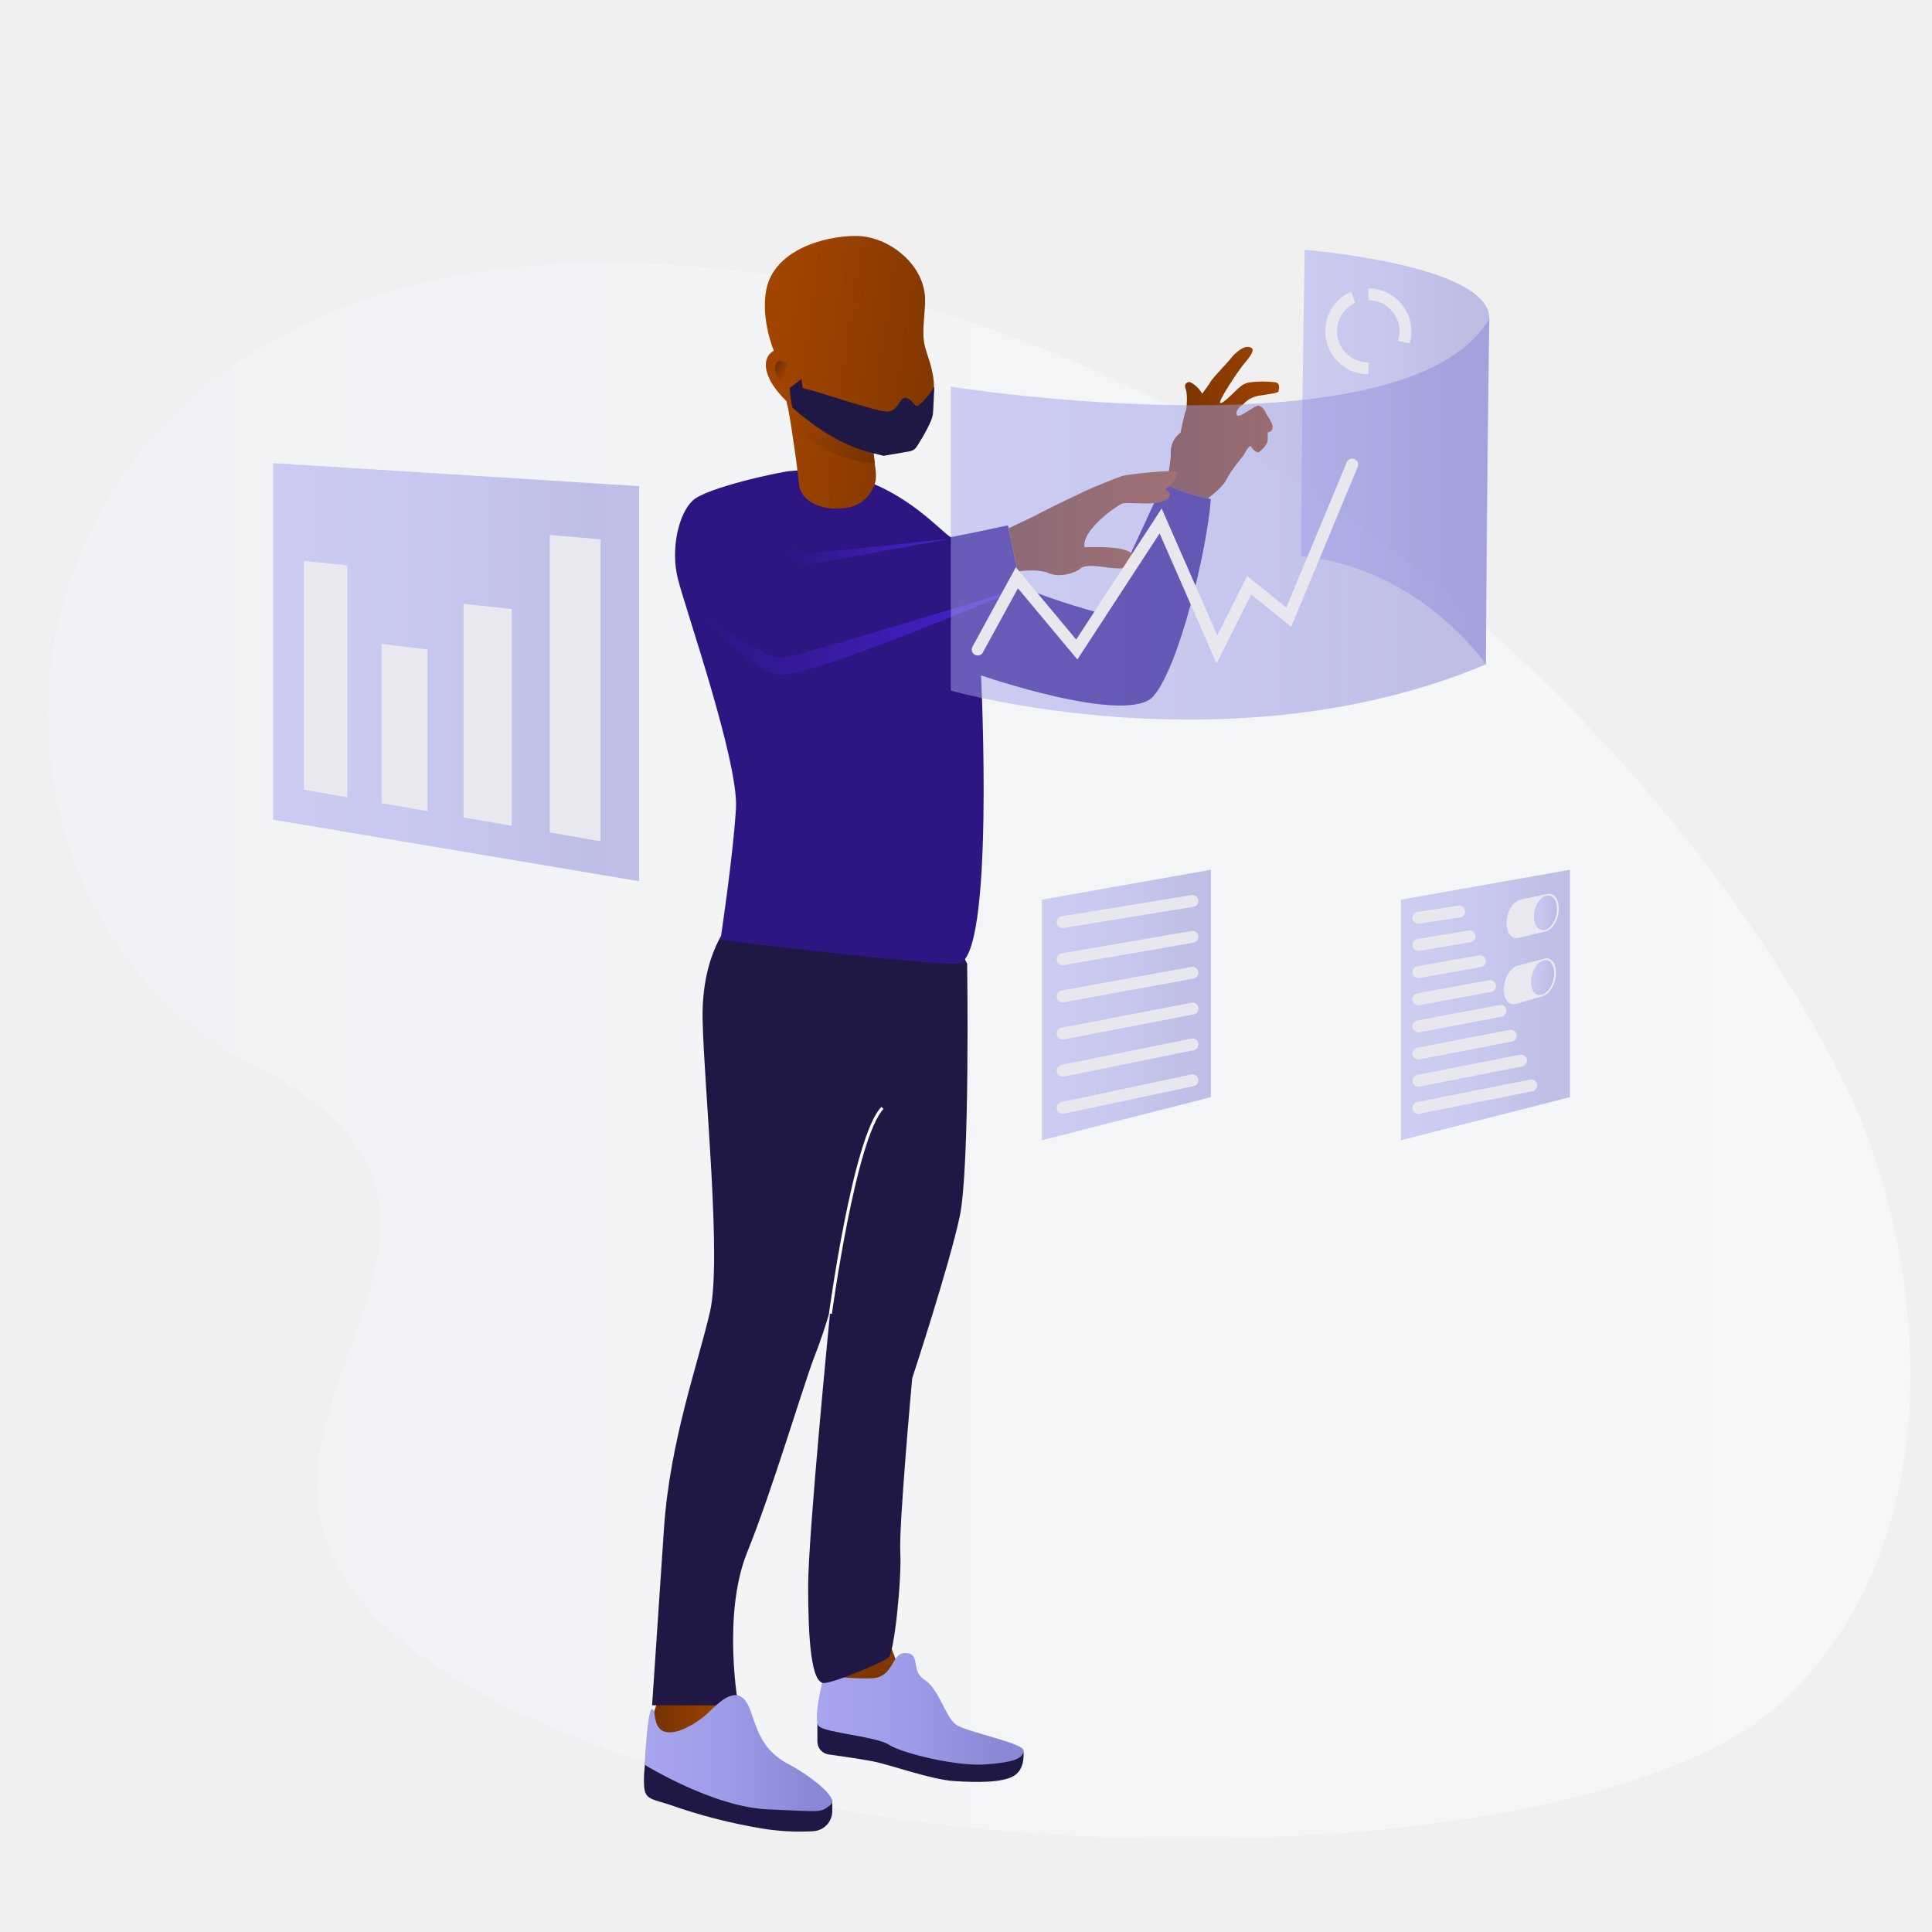
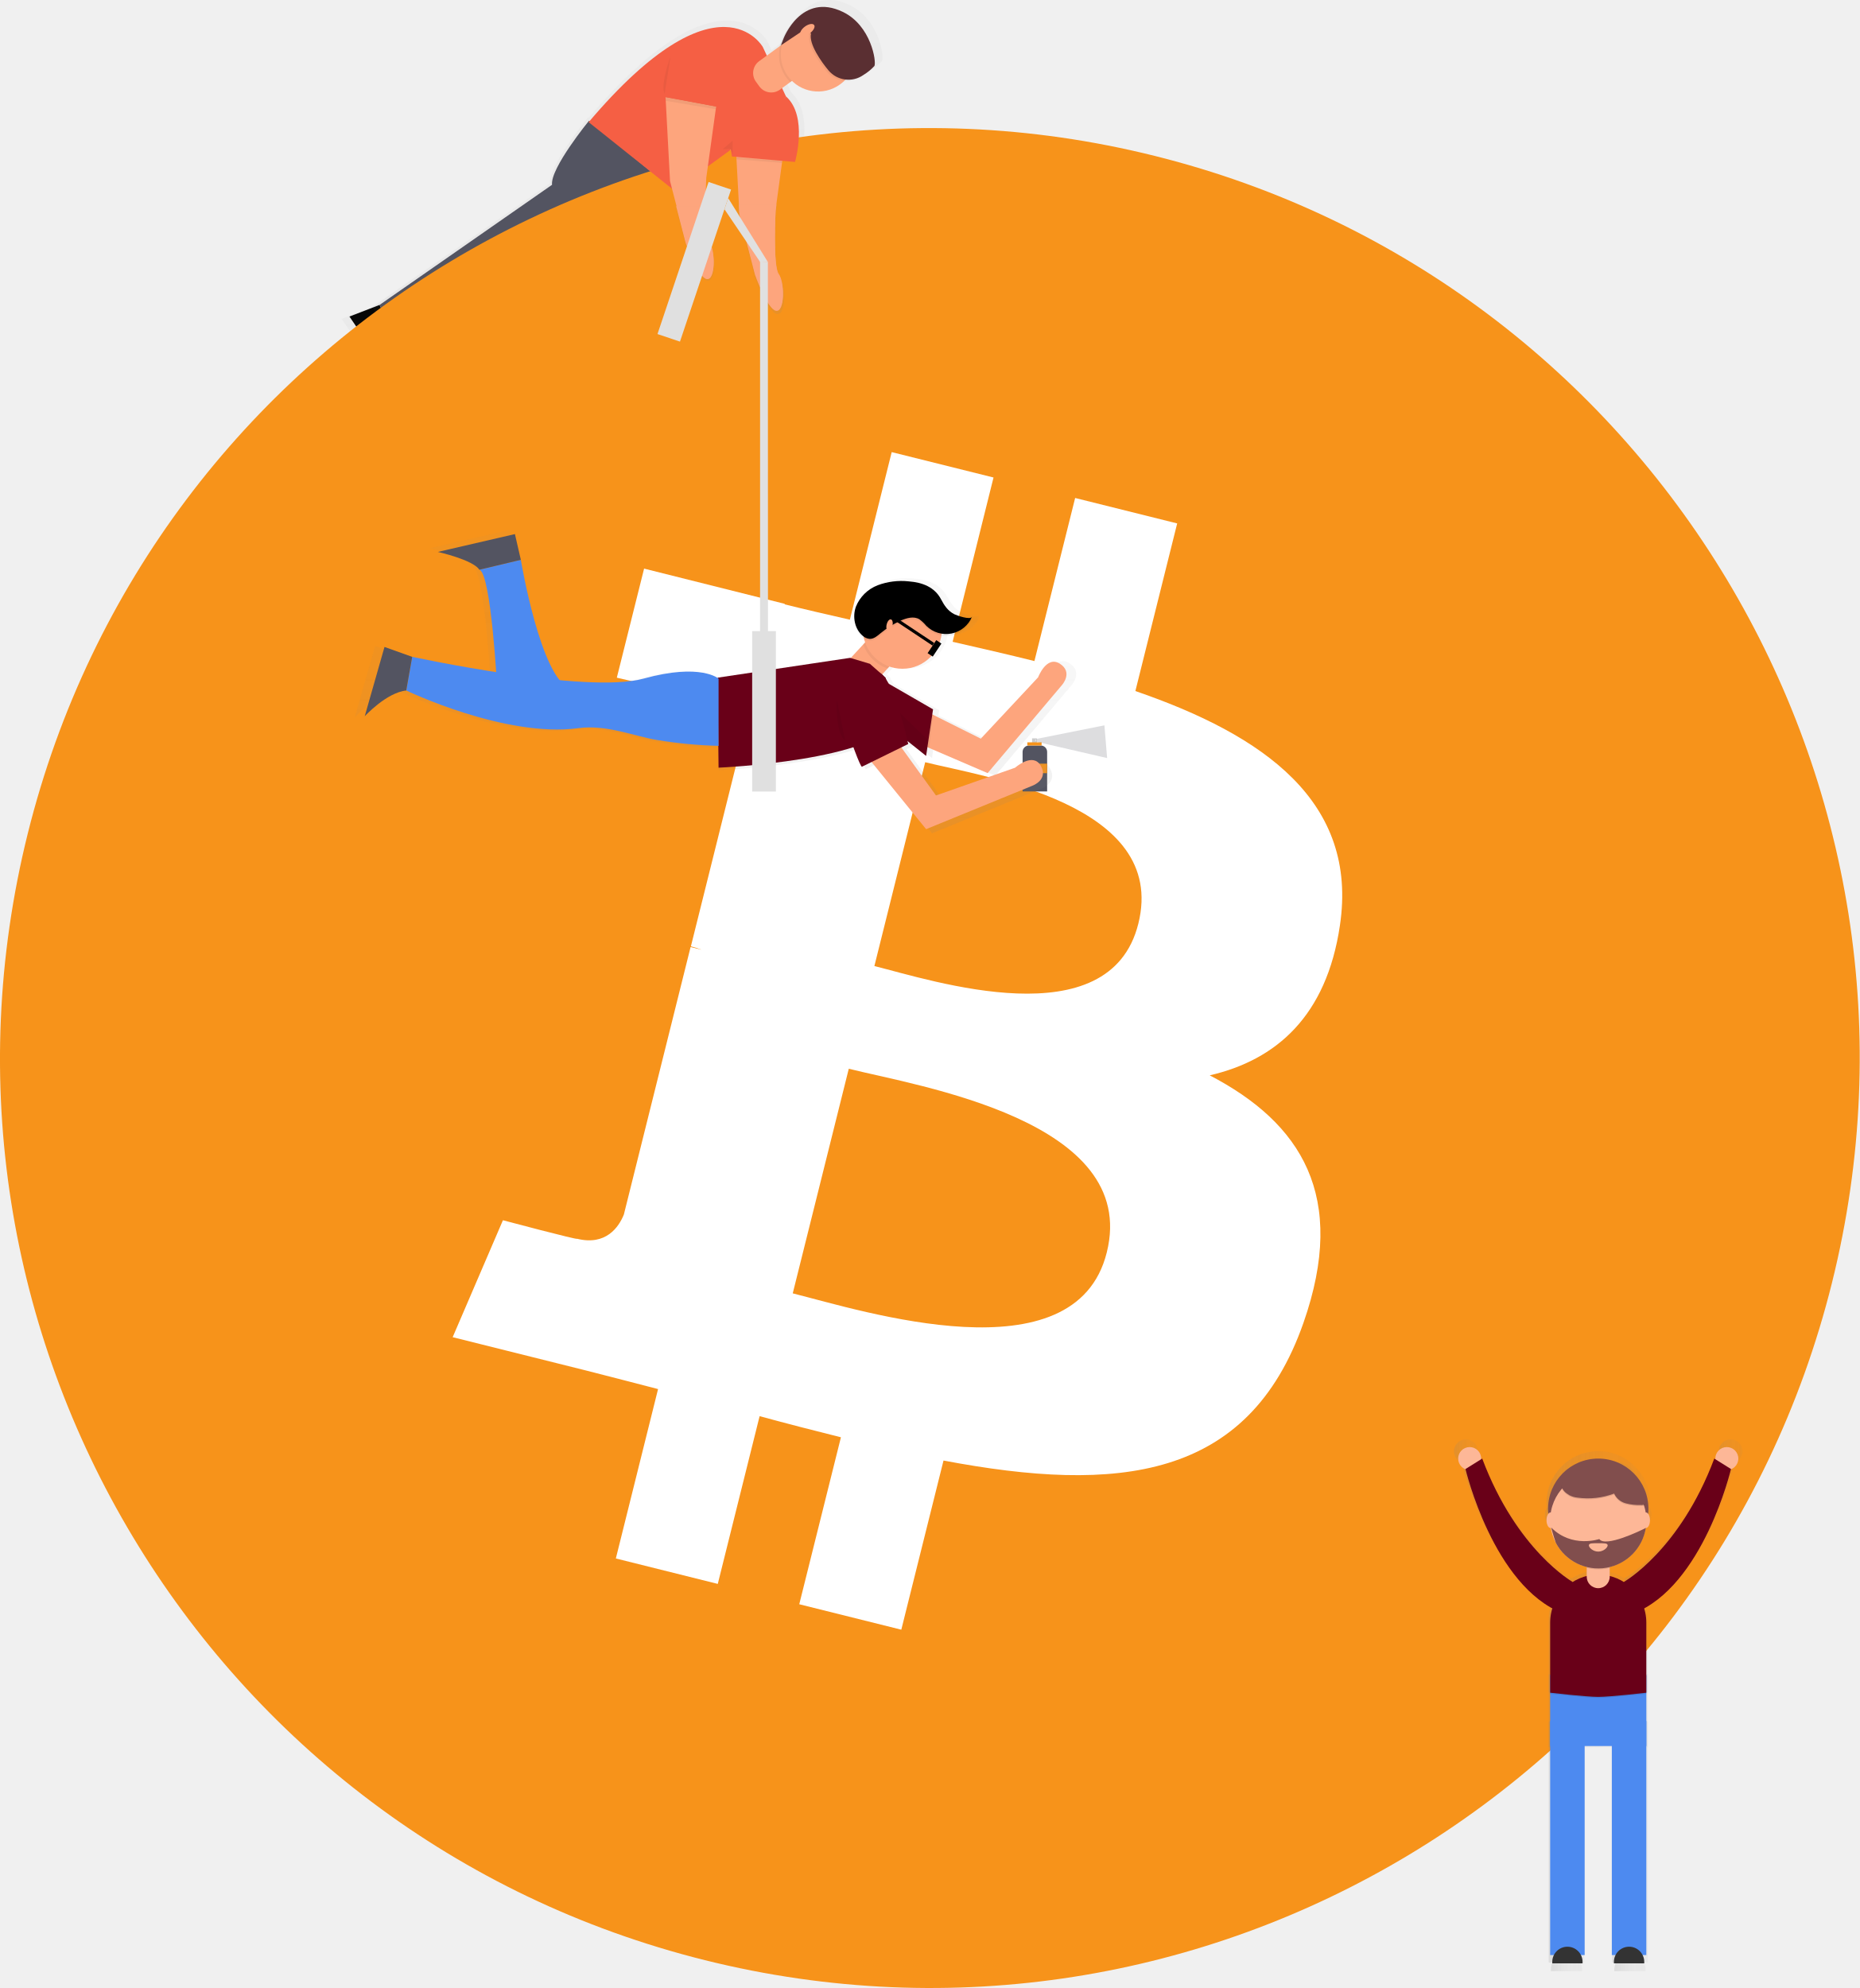
- <svg xmlns="http://www.w3.org/2000/svg" xmlns:xlink="http://www.w3.org/1999/xlink" viewBox="0 0 650 650">
+ <svg xmlns="http://www.w3.org/2000/svg" xmlns:xlink="http://www.w3.org/1999/xlink" id="1a6977f7-86c5-489f-b4ea-e3d25c51345c" data-name="Layer 1" width="682" height="729.04" viewBox="0 0 682 729.04">
  <defs>
-     <style>.cls-1{fill:url(#Безымянный_градиент_263);}.cls-17,.cls-18,.cls-19,.cls-2,.cls-20,.cls-23,.cls-24{opacity:0.5;}.cls-2{fill:url(#Безымянный_градиент_250);}.cls-3{fill:url(#Безымянный_градиент_123);}.cls-4{fill:#1f1844;}.cls-5{fill:url(#Безымянный_градиент_123-2);}.cls-6{fill:url(#Безымянный_градиент_250-2);}.cls-22,.cls-7{fill:none;stroke-miterlimit:10;}.cls-7{stroke:#fff;}.cls-8{fill:url(#Безымянный_градиент_250-3);}.cls-9{fill:url(#Безымянный_градиент_123-3);}.cls-10{fill:#2d1582;}.cls-11{fill:url(#Безымянный_градиент_123-4);}.cls-12{fill:url(#Безымянный_градиент_123-5);}.cls-13{fill:url(#Безымянный_градиент_123-6);}.cls-14{fill:url(#Безымянный_градиент_48);}.cls-15{fill:url(#Безымянный_градиент_4);}.cls-16{fill:url(#Безымянный_градиент_4-2);}.cls-17{fill:url(#Безымянный_градиент_250-4);}.cls-18{fill:url(#Безымянный_градиент_250-5);}.cls-19{fill:url(#Безымянный_градиент_250-6);}.cls-20{fill:url(#Безымянный_градиент_250-7);}.cls-21{fill:#e9e8ee;}.cls-22{stroke:#e8e7ed;stroke-linecap:round;stroke-width:4px;}.cls-23{fill:url(#Безымянный_градиент_250-8);}.cls-24{fill:url(#Безымянный_градиент_250-9);}.cls-25{fill:#e8e7ed;}</style>
-     <linearGradient id="Безымянный_градиент_263" x1="16.2" y1="353.57" x2="642.71" y2="353.57" gradientUnits="userSpaceOnUse">
-       <stop offset="0" stop-color="#f0f2f5" />
-       <stop offset="0.99" stop-color="#f5f7f8" />
+     <linearGradient id="f0fb461d-1e13-41a3-9bae-441dc4ab432e" x1="133.13" y1="136.42" x2="133.13" y2="112.55" gradientUnits="userSpaceOnUse">
+       <stop offset="0" stop-color="gray" stop-opacity="0.25" />
+       <stop offset="0.54" stop-color="gray" stop-opacity="0.12" />
+       <stop offset="1" stop-color="gray" stop-opacity="0.1" />
    </linearGradient>
-     <linearGradient id="Безымянный_градиент_250" x1="437.72" y1="153.79" x2="501.07" y2="153.79" gradientUnits="userSpaceOnUse">
-       <stop offset="0" stop-color="#a7a5ee" />
-       <stop offset="0.44" stop-color="#9d9ce8" />
-       <stop offset="0.89" stop-color="#8988d5" />
-     </linearGradient>
-     <linearGradient id="Безымянный_градиент_123" x1="218.82" y1="577.48" x2="245.64" y2="577.48" gradientUnits="userSpaceOnUse">
-       <stop offset="0" stop-color="#753200" />
-       <stop offset="1" stop-color="#a04400" />
-     </linearGradient>
-     <linearGradient id="Безымянный_градиент_123-2" x1="-1732.07" y1="1550.09" x2="-1749.53" y2="1519.4" gradientTransform="matrix(-0.65, 0.76, 0.76, 0.65, -2009.75, 880.11)" xlink:href="#Безымянный_градиент_123" />
-     <linearGradient id="Безымянный_градиент_250-2" x1="389.58" y1="574.95" x2="459.11" y2="574.95" gradientTransform="translate(-114.75)" xlink:href="#Безымянный_градиент_250" />
-     <linearGradient id="Безымянный_градиент_250-3" x1="216.89" y1="589.81" x2="279.96" y2="589.81" xlink:href="#Безымянный_градиент_250" />
-     <linearGradient id="Безымянный_градиент_123-3" x1="392.42" y1="142.2" x2="430.34" y2="142.2" xlink:href="#Безымянный_градиент_123" />
-     <linearGradient id="Безымянный_градиент_123-4" x1="339.34" y1="175.96" x2="396.23" y2="175.96" xlink:href="#Безымянный_градиент_123" />
-     <linearGradient id="Безымянный_градиент_123-5" x1="-420.8" y1="454.25" x2="-354.34" y2="423.49" gradientTransform="matrix(-0.96, 0.28, 0.28, 0.96, -195.16, -186.88)" xlink:href="#Безымянный_градиент_123" />
-     <linearGradient id="Безымянный_градиент_123-6" x1="-351.93" y1="424.83" x2="-354.97" y2="427.81" gradientTransform="matrix(-0.96, 0.28, 0.28, 0.96, -195.16, -186.88)" xlink:href="#Безымянный_градиент_123" />
-     <linearGradient id="Безымянный_градиент_48" x1="-351.81" y1="441.73" x2="-375.31" y2="464.79" gradientTransform="matrix(-0.96, 0.28, 0.28, 0.96, -195.16, -186.88)" gradientUnits="userSpaceOnUse">
-       <stop offset="0" stop-color="#a04400" />
-       <stop offset="1" stop-color="#753200" />
-     </linearGradient>
-     <linearGradient id="Безымянный_градиент_4" x1="232.53" y1="212.4" x2="343.74" y2="212.4" gradientUnits="userSpaceOnUse">
-       <stop offset="0.01" stop-color="#2d1582" />
-       <stop offset="1" stop-color="#4822d1" />
-     </linearGradient>
-     <linearGradient id="Безымянный_градиент_4-2" x1="263.27" y1="185.61" x2="320.19" y2="185.61" xlink:href="#Безымянный_градиент_4" />
-     <linearGradient id="Безымянный_градиент_250-4" x1="319.9" y1="174.7" x2="501.07" y2="174.7" xlink:href="#Безымянный_градиент_250" />
-     <linearGradient id="Безымянный_градиент_250-5" x1="91.89" y1="226.13" x2="215.02" y2="226.13" xlink:href="#Безымянный_градиент_250" />
-     <linearGradient id="Безымянный_градиент_250-6" x1="350.53" y1="338.12" x2="407.39" y2="338.12" xlink:href="#Безымянный_градиент_250" />
-     <linearGradient id="Безымянный_градиент_250-7" x1="471.33" y1="338.12" x2="528.19" y2="338.12" xlink:href="#Безымянный_градиент_250" />
-     <linearGradient id="Безымянный_градиент_250-8" x1="489.84" y1="262" x2="497.48" y2="262" gradientTransform="matrix(1, 0.04, -0.04, 1, 38.14, 23.92)" xlink:href="#Безымянный_градиент_250" />
-     <linearGradient id="Безымянный_градиент_250-9" x1="489.84" y1="283.81" x2="497.48" y2="283.81" gradientTransform="matrix(1, 0.04, -0.04, 1, 38.14, 23.92)" xlink:href="#Безымянный_градиент_250" />
+     <linearGradient id="9338db18-7559-4922-b07d-af0763e35872" x1="489.15" y1="260.63" x2="489.15" y2="85.48" xlink:href="#f0fb461d-1e13-41a3-9bae-441dc4ab432e" />
+     <linearGradient id="237fef21-1688-4881-b2bf-1fb5e7fb841a" x1="513.83" y1="188.41" x2="513.83" y2="161.09" xlink:href="#f0fb461d-1e13-41a3-9bae-441dc4ab432e" />
+     <linearGradient id="0806d1c2-0f4f-4b8f-84fd-fc6edc7c1131" x1="538.04" y1="200.61" x2="538.04" y2="160.52" xlink:href="#f0fb461d-1e13-41a3-9bae-441dc4ab432e" />
+     <linearGradient id="f1a3a1de-9246-4c88-858b-24cfccd1a194" x1="521.42" y1="391.07" x2="521.42" y2="279.81" xlink:href="#f0fb461d-1e13-41a3-9bae-441dc4ab432e" />
+     <linearGradient id="c6ba120c-8293-4062-90c8-1be9135906c1" x1="567.94" y1="627.32" x2="604.26" y2="627.32" xlink:href="#f0fb461d-1e13-41a3-9bae-441dc4ab432e" />
+     <linearGradient id="9e4220eb-06fe-475c-b983-612df507c483" x1="826.94" y1="703.92" x2="863.26" y2="703.92" xlink:href="#f0fb461d-1e13-41a3-9bae-441dc4ab432e" />
+     <linearGradient id="3c708c16-9b8c-4a6b-bd21-71ed55c4fac7" x1="826.94" y1="684.58" x2="863.26" y2="684.58" xlink:href="#f0fb461d-1e13-41a3-9bae-441dc4ab432e" />
+     <linearGradient id="914b7834-b170-4122-94aa-7fb871bfc45a" x1="840.76" y1="659.51" x2="849.44" y2="659.51" xlink:href="#f0fb461d-1e13-41a3-9bae-441dc4ab432e" />
+     <linearGradient id="e880cd7d-1fd8-4b3a-94c2-2cb4fc2bb4c9" x1="567.94" y1="675.48" x2="580.97" y2="675.48" xlink:href="#f0fb461d-1e13-41a3-9bae-441dc4ab432e" />
+     <linearGradient id="b6d9eaa8-5592-4443-bad9-2a3577dac70a" x1="591.23" y1="675.48" x2="604.26" y2="675.48" xlink:href="#f0fb461d-1e13-41a3-9bae-441dc4ab432e" />
+     <linearGradient id="95c69d72-14b0-480a-a21f-2a6d2460d317" x1="840.76" y1="656.16" x2="849.44" y2="656.16" xlink:href="#f0fb461d-1e13-41a3-9bae-441dc4ab432e" />
+     <linearGradient id="351ee021-cb35-4453-b11f-492b50bee9b0" x1="567.15" y1="551.13" x2="605.05" y2="551.13" xlink:href="#f0fb461d-1e13-41a3-9bae-441dc4ab432e" />
+     <linearGradient id="5621d9a8-91aa-4808-a611-4b960d09f38a" x1="567.94" y1="555.48" x2="604.26" y2="555.48" xlink:href="#f0fb461d-1e13-41a3-9bae-441dc4ab432e" />
+     <linearGradient id="7e4198ff-734f-43ff-9955-e14b5b76a5ab" x1="831.28" y1="628.45" x2="863.01" y2="628.45" xlink:href="#f0fb461d-1e13-41a3-9bae-441dc4ab432e" />
+     <linearGradient id="6526c489-0973-4e11-a508-f591bbdde1c0" x1="831.28" y1="628.05" x2="863.01" y2="628.05" xlink:href="#f0fb461d-1e13-41a3-9bae-441dc4ab432e" />
+     <linearGradient id="294d64f1-65de-4cb7-bc36-babf1fd7cdb8" x1="602.48" y1="555.48" x2="605.64" y2="555.48" xlink:href="#f0fb461d-1e13-41a3-9bae-441dc4ab432e" />
+     <linearGradient id="9d28fa30-49df-43d8-bb66-05ac5ec48c44" x1="566.56" y1="555.48" x2="569.72" y2="555.48" xlink:href="#f0fb461d-1e13-41a3-9bae-441dc4ab432e" />
+     <linearGradient id="12340055-3359-4d15-9968-477745c3ee74" x1="630.31" y1="532.19" x2="639" y2="532.19" xlink:href="#f0fb461d-1e13-41a3-9bae-441dc4ab432e" />
+     <linearGradient id="8dbeea2f-d4f1-4427-aab1-3bd1f0b524da" x1="827.34" y1="651.42" x2="863.03" y2="651.42" xlink:href="#f0fb461d-1e13-41a3-9bae-441dc4ab432e" />
+     <linearGradient id="4cafde90-344a-4afb-8ffe-f39d11d6fd38" x1="854.75" y1="646.88" x2="895.24" y2="646.88" xlink:href="#f0fb461d-1e13-41a3-9bae-441dc4ab432e" />
+     <linearGradient id="2169112d-c0fa-43f5-b379-e37054a62c36" x1="533.2" y1="532.19" x2="541.89" y2="532.19" xlink:href="#f0fb461d-1e13-41a3-9bae-441dc4ab432e" />
+     <linearGradient id="1c260ce5-6e82-4073-bcff-11545f734fbd" x1="794.97" y1="646.88" x2="835.45" y2="646.88" xlink:href="#f0fb461d-1e13-41a3-9bae-441dc4ab432e" />
+     <linearGradient id="a250eb33-caad-4b62-b507-377e200fabd4" x1="827.73" y1="805.18" x2="839.18" y2="805.18" xlink:href="#f0fb461d-1e13-41a3-9bae-441dc4ab432e" />
+     <linearGradient id="fafa91f3-3852-4c4c-bdd1-6ec8b3cc9d69" x1="851.02" y1="805.18" x2="862.47" y2="805.18" xlink:href="#f0fb461d-1e13-41a3-9bae-441dc4ab432e" />
  </defs>
-   <g id="_01" data-name="01">
-     <path class="cls-1" d="M621.32,366.05C566.3,253.58,408.94,88.85,204.48,88.42c-213.36-.44-234,211.17-119,270S32.33,490.55,152.53,564.22c121.66,74.56,381.67,67.56,445.67,9.56S645.08,414.64,621.32,366.05Z" />
-     <path class="cls-2" d="M499.91,223.52S477.76,191,437.72,187.12c0-27.15,1.22-103.06,1.22-103.06s62.47,4.9,62.13,23.23S499.91,223.52,499.91,223.52Z" />
-     <polygon class="cls-3" points="245.64 568.48 245.64 583.73 219.39 586.48 218.82 579.77 221.89 570.3 245.64 568.48" />
-     <path class="cls-4" d="M280,605.73v3.62a6.76,6.76,0,0,1-6.32,6.73,77.17,77.17,0,0,1-17-.85,183.49,183.49,0,0,1-31.25-8c-5.25-1.75-7.75-1.75-8.5-4.75s.18-10.08.18-10.08l31.21,7.12Z" />
-     <polygon class="cls-5" points="297.91 549.02 303.03 562.84 301.07 577.11 297.24 580.51 281.16 575.68 277.21 569.58 281.32 547.94 297.91 549.02" />
-     <path class="cls-4" d="M275,579.77v6.15a4.38,4.38,0,0,0,3.78,4.34c4.32.6,11.27,1.61,15,2.35,5.74,1.12,19.46,6.11,27.19,6.61s16.46.62,20.33-1.87,3-8.36,3-8.36Z" />
-     <path class="cls-6" d="M277.26,563.31s-4,15.22-1.75,17.46,19.08,3.37,23.57,6.24,22.82,7.36,32.55,6.61,12.47-2,12.72-4.61-19.33-6.24-22.82-8.86-5.61-11.85-10.48-15-1.12-8.73-6.24-9-3.74,8-11.35,8.48A68.43,68.43,0,0,1,277.26,563.31Z" />
-     <path class="cls-4" d="M245.89,310.23s-10,10-9.5,33,6.5,80.5,2.5,98-13.5,43.5-15.5,73-4,59.5-4,59.5h29s-5.5-30.5,3-51.5,18.5-55,22.5-65.5a169.15,169.15,0,0,0,5.5-16.37s-7.5,75.88-7.5,93.38,1,33,5.52,32.5,19.48-7,21.48-8.5,4.5-26.5,4-35.5,4-58.5,4-58.5,12.5-38,16-54.5,2.5-85,2.5-85l-5.5-11Z" />
-     <path class="cls-7" d="M296.89,372.73c-9.5,10-17.5,69.25-17.5,69.25" />
-     <path class="cls-8" d="M237.14,577.27c.38-.32.83-.74,1.32-1.21,3.06-2.95,8-8.05,11.68-4.59,4.25,4,2.76,15.88,15.5,22.24,3.81,1.9,17.25,10.78,13.75,13.53s-2.5,2.25-21,1.5-41.5-15-41.5-15,.87-18.75,2.5-18.75-.25,7,5,7.78S237.14,577.27,237.14,577.27Z" />
-     <path class="cls-9" d="M430.14,131.61c-.13.74-2.75.87-6.5,1.5s-4.63,2.5-6,3.37-2.25,2.87-1.23,3.37,5.73-3.37,6.86-3.37,2.37,1.63,2.5,2.25,2,2.75,2.37,4.62a1.79,1.79,0,0,1-1.63,2.13V148c0,1.75-2.62,3.87-3,4.13s-1.87-.5-2.5-1.76-2.74,3-2.74,3-4,4.63-5.5,7.76c-1,2.19-4.4,5.07-6.46,6.59a59.76,59.76,0,0,1-13.89-4.62c.54-2.78,1.66-8.88,1.47-11a8,8,0,0,1,3.29-6.52s1.38-7,1.72-7.2.75-5.68,0-7.55.72-2.38,1.45-2.29a9.42,9.42,0,0,1,4.1,3.92c.84-1.12,2.52-3.38,2.89-4.12.5-1,6.25-7,6.75-7.74s4.51-5.27,7-3.5c1.32.94-1.5,4-3,5.87s-8.63,12.37-7.5,12.63,5.5-4.76,6.85-5.63a6,6,0,0,1,3.4-1.37,34.44,34.44,0,0,1,8.12,0C430.89,128.85,430.27,130.85,430.14,131.61Z" />
-     <path class="cls-10" d="M407.39,167.9c-1.33,17.33-10.67,56.33-19.33,66.33s-58-7-58-7,4.76,96.68-7.91,97-79.76-8-79.76-8,4.33-28.67,5.22-44.33-17-67-19.55-77.17.33-22,5-26.33,28.74-9.52,32.63-9.91c31-3.11,49.32,19.16,54.11,22.23,9.24-1.76,19.34-4,19.34-4l.2,1,3,14.47,1,5c11.16,5.1,27.71,9.33,27.71,9.33l7.13-15.43,2.36-5.1,7.75-16.77,3.09-6.7s.36.2,1,.52l1,.48a60.89,60.89,0,0,0,12.88,4.14Z" />
-     <path class="cls-11" d="M392.14,164.48c-.75,0,3.5,1.37.25,3.63a9.15,9.15,0,0,1-4.09,1.15c-4.08.39-9.29-.27-10.53.09-1.76.5-14,9-12.88,14.76,3.21,0,12.48-.52,15.66,1.92a2.48,2.48,0,0,1,1.09,2c.06,2.1-1.5,2.91-3.45,3.15a28.8,28.8,0,0,1-6.55-.4c-2.37-.25-6.63-.92-8.13.48s-6.87,3.27-10.87,1.52c-2.72-1.19-7.54-.88-10.33-.55l-3-14.47c3.76-1.78,10.3-4.89,12-5.86,2.5-1.37,11.38-5.5,13.62-6.62s11-4.62,12.5-5.12,16.76-2.26,18.38-1.38c1.17.64-.93,3.37-2.46,4.83A3.33,3.33,0,0,1,392.14,164.48Z" />
-     <path class="cls-12" d="M268.86,163.24c-.22-1.82-.7-6.53-1.51-12-.56-3.76-1.15-7.65-1.6-10.66,0-.26-.08-.51-.12-.75a38.56,38.56,0,0,0-1-4.83l-.25-.25c-7.23-7.15-8-13-5.28-15.81a5.37,5.37,0,0,1,1.24-.94h0s-4.44-10.47-2.54-20.48C260.33,84.29,277,79.35,288,79.38s23.48,9.72,23.24,22c-.09,4.89-1,9.57-.34,13.82s4.31,10.57,3.07,18.14c-1.75,10.85-11.34,16.38-17.67,18.17a21,21,0,0,1-2.46.54l.21,1.8.18,1.46.19,1.58a17.38,17.38,0,0,1,.23,4.44,11.66,11.66,0,0,1-10.43,9.6C274.94,172.07,269.4,167.66,268.86,163.24Z" />
-     <path class="cls-13" d="M265,122.62s-2.74-2.83-4-.2,1.84,6.38,1.84,6.38Z" />
-     <path class="cls-4" d="M269.62,127.55l.42,3c7.67,1.86,25.8,8.32,28.76,7.94,3.76-.48,3.76-5,6-4.6s2.66,3,4,2.62c.7-.2,4.53-4.2,5.52-6.44,0,0-.29,7.77-.44,9.16-.33,3.23-5.43,11-5.43,11a3.46,3.46,0,0,1-2.4,1.62l-8.78,1.5-5-1.23c-6.88-1.47-24.29-10-24.83-11.75a42.93,42.93,0,0,1-1.77-9.78Z" />
-     <path class="cls-14" d="M265.82,141.11a38.24,38.24,0,0,0,28.49,14.69l-.18-1.46-.21-1.8c-8-1.79-17.77-6.61-29.47-17.27l.25.25a38.56,38.56,0,0,1,1,4.83C265.74,140.6,265.79,140.85,265.82,141.11Z" />
-     <path class="cls-15" d="M262.88,221.38c-5.43.33-30.34-16.92-30.34-16.92s19.25,20.25,28.57,22.5,82.64-29.25,82.64-29.25S268.31,221,262.88,221.38Z" />
-     <path class="cls-16" d="M263.27,182.21s2.26,7,4.51,7.75,36.7-6,46.85-7.75c1.75-.3,3.64-.65,5.56-1l-49.71,5.18-7.21-5.18" />
-     <path class="cls-17" d="M319.9,130.09V232.34s94.88,27,180-8.82c0-56.76,1.16-116.23,1.16-116.23C473.25,154.38,319.9,130.09,319.9,130.09Z" />
-     <polygon class="cls-18" points="215.02 296.47 91.89 275.78 91.89 155.8 215.02 163.56 215.02 296.47" />
-     <polygon class="cls-19" points="407.39 369.12 350.53 383.63 350.53 302.68 407.39 292.62 407.39 369.12" />
-     <polygon class="cls-20" points="528.19 369.12 471.33 383.63 471.33 302.68 528.19 292.62 528.19 369.12" />
-     <polygon class="cls-21" points="116.87 268.22 102.22 265.68 102.22 188.74 116.87 190.2 116.87 268.22" />
-     <polygon class="cls-21" points="143.82 272.91 128.41 270.23 128.41 216.63 143.82 218.53 143.82 272.91" />
-     <polygon class="cls-21" points="172.18 277.84 155.96 275.02 155.96 203.16 172.18 204.91 172.18 277.84" />
-     <polygon class="cls-21" points="202.07 283.04 184.97 280.07 184.97 179.99 202.07 181.44 202.07 283.04" />
-     <polyline class="cls-22" points="328.94 218.53 342.12 194.39 362.27 218.53 390.48 175.27 409.44 218.53 420.27 196.9 433.6 207.64 454.94 156.31" />
-     <path class="cls-21" d="M520,313.36l-9,2.19c-2.43.59-4.29-1.83-4.13-5.42h0c.16-3.59,2.27-6.92,4.69-7.45l9-1.94c2.31-.5,4,1.9,3.89,5.35h0C524.3,309.55,522.32,312.8,520,313.36Z" />
-     <path class="cls-23" d="M523.81,306.24c-.14,3.17-2,6.16-4.08,6.67s-3.78-1.67-3.64-4.9,2-6.22,4.15-6.69S524,303.07,523.81,306.24Z" />
-     <path class="cls-21" d="M519.06,335.13l-9,2.62c-2.43.71-4.3-1.62-4.14-5.21h0c.16-3.59,2.27-7,4.7-7.66l9-2.37c2.31-.61,4.05,1.7,3.9,5.16h0C523.36,331.12,521.38,334.46,519.06,335.13Z" />
-     <path class="cls-24" d="M522.87,327.84c-.14,3.17-2,6.24-4.09,6.85s-3.79-1.49-3.65-4.71,2-6.3,4.16-6.87S523,324.67,522.87,327.84Z" />
-     <path class="cls-25" d="M445.88,111.44a14.5,14.5,0,0,0,14.49,14.49v-4a10.48,10.48,0,0,1-4.47-20l-1.26-3.83A14.5,14.5,0,0,0,445.88,111.44Z" />
-     <path class="cls-25" d="M470.83,110.89c0,.18,0,.37,0,.55a10.43,10.43,0,0,1-.52,3.25l3.94.8a14.49,14.49,0,0,0,.57-3.65Z" />
-     <path class="cls-25" d="M474.85,111.44A14.5,14.5,0,0,0,460.37,97v4a10.49,10.49,0,0,1,10.46,9.93l4,1C474.84,111.7,474.85,111.57,474.85,111.44Z" />
-     <line class="cls-22" x1="357.54" y1="310.23" x2="401.2" y2="303.12" />
-     <line class="cls-22" x1="357.54" y1="322.73" x2="401.2" y2="315.18" />
-     <line class="cls-22" x1="357.54" y1="335.23" x2="401.2" y2="327.25" />
-     <line class="cls-22" x1="357.54" y1="347.73" x2="401.2" y2="339.32" />
-     <line class="cls-22" x1="357.54" y1="360.23" x2="401.2" y2="351.38" />
-     <line class="cls-22" x1="357.54" y1="372.73" x2="401.2" y2="363.45" />
-     <line class="cls-22" x1="477.2" y1="308.78" x2="490.93" y2="306.67" />
-     <line class="cls-22" x1="477.2" y1="317.92" x2="494.4" y2="315.03" />
-     <line class="cls-22" x1="477.2" y1="327.05" x2="497.86" y2="323.39" />
-     <line class="cls-22" x1="477.2" y1="336.19" x2="501.33" y2="331.75" />
-     <line class="cls-22" x1="477.2" y1="345.32" x2="504.79" y2="340.1" />
-     <line class="cls-22" x1="477.2" y1="354.46" x2="508.25" y2="348.46" />
-     <line class="cls-22" x1="477.2" y1="363.6" x2="511.72" y2="356.82" />
-     <line class="cls-22" x1="477.2" y1="372.73" x2="515.18" y2="365.18" />
+   <polygon points="128.15 116.08 139.19 111.82 142.09 118.13 143.43 133.21 140.96 135 128.15 116.08" />
+   <polygon points="181.79 145.78 169.18 153.07 182.43 172.61 185.52 170.36 187.44 154.85 181.79 145.78" />
+   <g opacity="0.05">
+     <path d="M467.24,140.23c-2.54,3.84-4.91,8-5.64,10.92l2-1.38C463.35,147.6,465,144,467.24,140.23Z" transform="translate(-259 -85.48)" />
+     <path d="M478.61,192.49,480,163.26c-31,19.67-76.36,37.62-76.36,37.62l-2.19,3.47s45.41-17.95,76.36-37.62l-1.3,27.53Z" transform="translate(-259 -85.48)" />
  </g>
+   <g opacity="0.5">
+     <polygon points="138.46 136.42 141 134.57 139.63 119.04 136.64 112.55 125.27 116.94 138.46 136.42" fill="url(#f0fb461d-1e13-41a3-9bae-441dc4ab432e)" />
+     <path d="M570.58,87.36c-6.91-3.32-12.08-1.76-15.7,1a22.73,22.73,0,0,0-7.31,9.42l-1,2.65h0l-4.68,3.4-1.52-3.25s-16.57-29.44-65.45,28.05l-.22-.18s-4.16,5.09-7.95,10.8l-.54.82-.24.37-.34.53-.25.4L465,142l-.33.54-.35.59-.25.43-.26.45-.25.45-.26.48-.38.72-.21.4-.23.47-.17.36-.22.47-.14.31q-.18.42-.34.82l-.12.31-.16.44-.1.3q-.11.34-.2.67c0,.12-.07.23-.09.34h0a6.39,6.39,0,0,0-.22,2.16L395.64,198l3.34,7.26s46.77-18.48,78.65-38.75l-1.34,28.35h0l-.08,1.75S447.09,220.72,439.51,233l-13,7.51,13.65,20.12,3.18-2.31,2-16,53.43-42.71s10.13-18.51,10.31-34l2.19,8.45s4.66,13.09,7.95,13.61,3.3-10.15,1-13.32S519,150,519,150l.6-4.31,8.36-6.08.31-.29.44,2.66,1.68.15v.12h0l.08.77h0l1.08,20.19,5.92,22.84s4.66,13.09,7.95,13.61,3.3-10.15,1-13.32S545.21,162,545.21,162l2.44-17.63h0l0-.34.05-.39,4.81.42s5-17.19-3.37-24.68l-1.52-3.25,3.12-2.26h0l.63-.45a14.15,14.15,0,0,0,19.79,0,9.87,9.87,0,0,0,6.6-1.76l1.21-.87a16,16,0,0,0,3.49-3C583.31,106.21,581.28,92.49,570.58,87.36Z" transform="translate(-259 -85.48)" fill="url(#9338db18-7559-4922-b07d-af0763e35872)" />
+   </g>
+   <path d="M475,129.75s-14.23,17.4-13.56,23.5L398.2,197.3l3.24,7.05s45.41-17.95,76.36-37.62L476.42,196s-28.27,23.37-35.62,35.3l5.65,9.07,51.88-41.47s15.39-28.12,8-43.46Z" transform="translate(-259 -85.48)" fill="#535461" />
+   <path d="M930.79,556C885.24,738.68,700.2,849.87,517.48,804.31S223.64,573.7,269.22,391,499.79,97.1,682.45,142.65,976.34,373.27,930.79,556Z" transform="translate(-259 -85.48)" fill="#f7931a" />
+   <path d="M750.36,424.9c6.79-45.38-27.76-69.77-75-86l15.33-61.47-37.42-9.33L638.34,327.9c-9.84-2.45-19.94-4.76-30-7.06l15-60.25L586,251.28l-15.34,61.45c-8.14-1.85-16.14-3.69-23.89-5.62l0-.19L495.2,294l-10,40s27.76,6.36,27.18,6.76c15.15,3.78,17.89,13.81,17.44,21.76l-17.46,70a31,31,0,0,1,3.89,1.25c-1.25-.31-2.58-.65-4-1l-24.47,98.1c-1.85,4.6-6.55,11.51-17.15,8.89.37.54-27.2-6.79-27.2-6.79L425,575.85,473.64,588c9.06,2.27,17.94,4.65,26.68,6.88L484.84,657l37.38,9.33,15.34-61.51c10.21,2.77,20.12,5.33,29.82,7.74l-15.28,61.23,37.42,9.33L605,621.09c63.81,12.07,111.79,7.2,132-50.51,16.27-46.47-.81-73.27-34.38-90.75C727,474.2,745.45,458.12,750.36,424.9ZM664.87,544.78c-11.56,46.47-89.8,21.35-115.16,15l20.55-82.37C595.62,483.79,677,496.32,664.87,544.78Zm11.57-120.56c-10.55,42.27-75.67,20.79-96.79,15.53L598.28,365C619.41,370.31,687.43,380.14,676.44,424.22Z" transform="translate(-259 -85.48)" fill="#fff" />
+   <path d="M528.49,132.71l1.64,30.8,5.74,22.17s4.52,12.71,7.72,13.21,3.21-9.86,1-12.94-1.15-23.63-1.15-23.63L547,136.17Z" transform="translate(-259 -85.48)" fill="#fda57d" />
+   <path d="M526.58,137.87l.83,5,23.14,2s4.84-16.69-3.28-24Z" transform="translate(-259 -85.48)" fill="#f55f44" />
+   <path d="M547.27,120.94l-8.55-18.25S522.57,74,474.87,130.28l31.46,25.12,20.36-14.8Z" transform="translate(-259 -85.48)" fill="#f55f44" />
+   <path d="M540.85,95.71h12.94a0,0,0,0,1,0,0v20.53a5.4,5.4,0,0,1-5.4,5.4h-2.13a5.4,5.4,0,0,1-5.4-5.4V95.71A0,0,0,0,1,540.85,95.71Z" transform="translate(54.45 -483.43) rotate(53.99)" fill="#fda57d" />
+   <path d="M545.18,102.24a13.53,13.53,0,0,0,3.64,13.35l7.85-5.71-7.61-10.47Z" transform="translate(-259 -85.48)" opacity="0.05" />
+   <ellipse cx="559.03" cy="105.34" rx="13.73" ry="13.7" transform="translate(-214.11 263.31) rotate(-36.01)" fill="#fda57d" />
+   <path d="M552.68,97.25l-7.93,5.3,1-2.58s6.52-17,21.72-9.67c10.39,5,12.36,18.3,11.57,19.82a18.46,18.46,0,0,1-4,3.28,9.55,9.55,0,0,1-12.81-1.62c-2.66-3.17-7.3-9.73-6.45-13.49h0c-.78-1.42-1.8-2-3.11-1Z" transform="translate(-259 -85.48)" opacity="0.05" />
+   <path d="M553.3,96.8l-7.93,5.3,1-2.58s6.52-17,21.72-9.67c10.39,5,12.36,18.3,11.57,19.82a18.46,18.46,0,0,1-4,3.28,9.55,9.55,0,0,1-12.81-1.62c-2.66-3.17-7.3-9.73-6.45-13.49h0c-.78-1.42-1.8-2-3.11-1Z" transform="translate(-259 -85.48)" fill="#5a2f32" />
+   <ellipse cx="554.28" cy="97.5" rx="3.05" ry="1.52" transform="matrix(0.81, -0.59, 0.59, 0.81, -210.41, 259.02)" fill="#fda57d" />
+   <polygon points="265.03 54.71 268.66 51.6 268.7 56.51 267.91 54.62 265.03 54.71" opacity="0.05" />
+   <polygon points="270.01 57.67 270.09 58.43 286.78 59.73 286.88 59.02 270.01 57.67" opacity="0.05" />
+   <path d="M503.07,121.08l1.64,30.8L510.45,174s4.52,12.71,7.72,13.21,3.21-9.86,1-12.94S518,150.69,518,150.69l3.62-26.15Z" transform="translate(-259 -85.48)" fill="#fda57d" />
+   <rect x="378.48" y="270.77" width="1.74" height="1.74" fill="#ccc" />
+   <path d="M377.35,273.39h4.3a2.35,2.35,0,0,1,2.35,2.35v14.49a0,0,0,0,1,0,0h-9a0,0,0,0,1,0,0V275.74A2.35,2.35,0,0,1,377.35,273.39Z" fill="#535461" />
+   <rect x="376.74" y="272.23" width="5.23" height="1.16" fill="#f7931a" />
+   <rect x="375" y="280.06" width="9" height="3.48" fill="#f7931a" />
+   <path d="M639.23,356.54v.87c-.32,0-.58-.2-.58-.44S638.91,356.54,639.23,356.54Z" transform="translate(-259 -85.48)" fill="#e6e6e6" />
+   <path d="M504.91,106.1s-3.82,10.31-2.2,13.83" transform="translate(-259 -85.48)" opacity="0.05" />
+   <polygon points="244.15 35.07 244.14 36.98 262.47 40.06 262.69 38.53 244.15 35.07" opacity="0.05" />
+   <polygon points="248.29 19.36 244.07 35.6 262.61 39.06 267.51 18.56 248.29 19.36" fill="#f55f44" />
+   <g opacity="0.5">
+     <path d="M506.66,161.09l3.65,13.82s4.71,13,8,13.49,3.34-10.07,1-13.21c-1.23-1.65-1.49-8.23-1.47-14.1Z" transform="translate(-259 -85.48)" fill="url(#237fef21-1688-4881-b2bf-1fb5e7fb841a)" />
+   </g>
+   <path d="M506.95,161.09l3.51,13.53s4.52,12.71,7.72,13.21,3.21-9.86,1-12.94c-1.18-1.62-1.43-8.06-1.41-13.8Z" transform="translate(-259 -85.48)" fill="#fda57d" />
+   <g opacity="0.5">
+     <path d="M544.07,160.52h-14.6l.2,3.66L535.75,187s4.79,13.08,8.17,13.6,3.39-10.15,1-13.31S543.73,163,543.73,163Z" transform="translate(-259 -85.48)" fill="url(#0806d1c2-0f4f-4b8f-84fd-fc6edc7c1131)" />
+   </g>
+   <path d="M543.74,160.52h-13.8l.19,3.56,5.74,22.17s4.52,12.71,7.72,13.21,3.21-9.86,1-12.94-1.15-23.63-1.15-23.63Z" transform="translate(-259 -85.48)" fill="#fda57d" />
+   <polygon points="380 271 405 266 406 278 380 272 380 271" fill="#535461" opacity="0.2" />
+   <g opacity="0.5">
+     <path d="M601.28,360.18l.69.3h0l22,9.47L652,336.7s4.25-4.75-.81-8-8.24,5.16-8.24,5.16L621.41,357l-18.3-9.15.29-1.92-16.68-9.64a20.48,20.48,0,0,0-1.06-1.77l-.15-.54-.83-.73c-.16-.17-.32-.33-.48-.47l2.76-3a14.85,14.85,0,0,0,19.58-11.7,10.45,10.45,0,0,0,3.91,0,10.78,10.78,0,0,0,7.7-6.33.79.79,0,0,1-.57.41,10.11,10.11,0,0,0,.57-1.16c-.57,1.38-5.9-.52-6.7-1-2.44-1.3-3.7-3.22-5-5.58-2.49-4.66-7.09-6.38-12.27-6.79a25.52,25.52,0,0,0-11.69,1.47,14.4,14.4,0,0,0-8.23,8.11,10.71,10.71,0,0,0-.6,3.95,9.66,9.66,0,0,0,3.14,7.71,6.75,6.75,0,0,0,.57.44c.11.43.23.85.38,1.27l-.73.79,0,0-4.74,5.14-.24-.07-49.93,7.47v.1c-1.66-1.1-9.18-4.92-27.95.27-7.09,2-18.9,1.75-31.58.58C453.72,323.84,448,289.52,448,289.52l-2.24-9.71-29.07,6.72s13.41,3,15.65,6.72c3.41,1.14,5.52,26.61,6.33,38.63-17.41-2.69-31.67-5.77-31.67-5.77l-10.43-3.73-7.45,26.14s8.2-9,15.65-9.71c0,0,37.26,17.92,64.84,14.19,10.74-1.45,21.12,3.09,29.81,4.48a169.82,169.82,0,0,0,23,2.24l.09,8.21s30.69-1.32,50.85-7.72c1.53,4.14,2.76,7.13,3.19,7.35l3.66-1.79,20.56,25.31L641,374.64s6-2.24,3-7.47-9.69.75-9.69.75l-29.81,10.45-12.58-17.44h0l-.49-.68,2.64-1.29s-.08-.39-.24-1.06l6.94,5.54Z" transform="translate(-259 -85.48)" fill="url(#f1a3a1de-9246-4c88-858b-24cfccd1a194)" />
+   </g>
+   <polygon points="317.96 253.33 308.75 244.79 324 228.26 333.21 236.79 317.96 253.33" fill="#fda57d" />
+   <path d="M582.27,314.46l-6.73,7.3a14.53,14.53,0,0,0,8.91,8.87l7-7.63Z" transform="translate(-259 -85.48)" opacity="0.05" />
+   <path d="M584.25,353.11,621.18,369l27.29-32.34s4.13-4.62-.79-7.78-8,5-8,5l-21,22.48L591.73,342.9Z" transform="translate(-259 -85.48)" fill="#fda57d" />
+   <polygon points="323.31 249.24 342.16 260.13 339.62 277.2 321.86 263.04 323.31 249.24" fill="#690018" />
+   <ellipse cx="330.92" cy="230.72" rx="14.5" ry="14.53" fill="#fda57d" />
+   <path d="M578,328.91l-7.25-2.18L522.15,334l.36,33s59.08-2.54,65.6-17.79L583.76,334Z" transform="translate(-259 -85.48)" fill="#690018" />
+   <polygon points="322.43 263.48 339.62 277.2 340.35 271.39 323.31 255.05 322.43 263.48" opacity="0.05" />
+   <path d="M522.51,334.35s-6.52-5.81-27.54,0-84.81-8-84.81-8L408,338.71s36.24,17.43,63.06,13.8c10.44-1.41,20.54,3,29,4.36A163.18,163.18,0,0,0,522.51,359Z" transform="translate(-259 -85.48)" fill="#4d8af0" />
+   <path d="M410.16,326.36,400,322.73l-7.25,25.42s8-8.72,15.22-9.44Z" transform="translate(-259 -85.48)" fill="#535461" />
+   <path d="M434.8,294.41,450,290.78s7.25,43.58,18.12,47.21H441.33S439.15,295.86,434.8,294.41Z" transform="translate(-259 -85.48)" fill="#4d8af0" />
+   <path d="M450,290.78l-2.17-9.44-28.27,6.54s13,2.91,15.22,6.54Z" transform="translate(-259 -85.48)" fill="#535461" />
+   <path d="M592.23,299.4a24.82,24.82,0,0,0-11.37,1.43,14,14,0,0,0-8,7.89c-1.3,3.64-.46,8.11,2.48,10.61a4.33,4.33,0,0,0,2.55,1.16c1.54.06,2.83-1.07,4-2.05a33.84,33.84,0,0,1,7.28-4.59c2.22-1,4.93-1.8,7-.53a14.53,14.53,0,0,1,2.53,2.4,10.29,10.29,0,0,0,16.76-3.36c-.56,1.35-5.74-.51-6.52-.92-2.38-1.26-3.6-3.13-4.82-5.42C601.74,301.47,597.26,299.8,592.23,299.4Z" transform="translate(-259 -85.48)" opacity="0.05" />
+   <path d="M592.23,298.68a24.82,24.82,0,0,0-11.37,1.43,14,14,0,0,0-8,7.89c-1.3,3.64-.46,8.11,2.48,10.61a4.33,4.33,0,0,0,2.55,1.16c1.54.06,2.83-1.07,4-2.05a33.84,33.84,0,0,1,7.28-4.59c2.22-1,4.93-1.8,7-.53a14.53,14.53,0,0,1,2.53,2.4,10.29,10.29,0,0,0,16.76-3.36c-.56,1.35-5.74-.51-6.52-.92-2.38-1.26-3.6-3.13-4.82-5.42C601.74,300.75,597.26,299.07,592.23,298.68Z" transform="translate(-259 -85.48)" />
+   <ellipse cx="585.21" cy="314.74" rx="2.18" ry="1.09" transform="translate(-115.15 725.99) rotate(-76.65)" fill="#fda57d" />
+   <polygon points="319.62 279.45 320.11 280.05 331.01 274.76 330.53 274.1 319.62 279.45" opacity="0.05" />
+   <polygon points="341.88 262 340.1 273.93 340.76 274.31 342.16 262.13 341.88 262" opacity="0.05" />
+   <rect x="275.83" y="231.44" width="8.7" height="58.83" fill="#e0e0e0" />
+   <rect x="509.25" y="152.08" width="8.7" height="58.83" transform="translate(-174.46 -239.6) rotate(18.57)" fill="#e0e0e0" />
+   <polygon points="281.63 237.98 278.73 237.98 278.73 95.92 281.59 96.07 281.63 237.98" fill="#e0e0e0" />
+   <path d="M573.25,358.32l25.37,31.23,39.14-16s5.8-2.18,2.9-7.26-9.42.73-9.42.73l-29,10.17-17.64-24.45Z" transform="translate(-259 -85.48)" fill="#fda57d" />
+   <path d="M562.74,332.54s10.87,33.41,12.32,34.13l17-8.35s-4.83-22.53-10.21-26S563.47,329.63,562.74,332.54Z" transform="translate(-259 -85.48)" fill="#690018" />
+   <path d="M565.84,341.91s-.57,12.78,3.06,15" transform="translate(-259 -85.48)" opacity="0.05" />
+   <polygon points="278.75 96.07 265.67 76.74 267.04 72.65 281.59 96.07 278.75 96.07" fill="#e0e0e0" />
+   <rect x="600.51" y="320.41" width="2.27" height="5.73" transform="translate(20.47 -364.44) rotate(33.6)" />
+   <rect x="585.89" y="316.49" width="16.83" height="1.14" transform="translate(15.91 -361.48) rotate(33.62)" />
+   <g opacity="0.7">
+     <rect x="567.94" y="613.9" width="36.32" height="26.84" fill="url(#c6ba120c-8293-4062-90c8-1be9135906c1)" />
+     <g opacity="0.1">
+       <path d="M826.94,706.49s13.55,1.58,18.16,1.58,18.16-1.58,18.16-1.58v-6.71H826.94Z" transform="translate(-259 -85.48)" fill="url(#9e4220eb-06fe-475c-b983-612df507c483)" />
+     </g>
+     <path d="M863.26,706.09s-13.55,1.58-18.16,1.58-18.16-1.58-18.16-1.58V679.64a18.16,18.16,0,0,1,18.16-18.16h0a18.16,18.16,0,0,1,18.16,18.16Z" transform="translate(-259 -85.48)" fill="url(#3c708c16-9b8c-4a6b-bd21-71ed55c4fac7)" />
+     <path d="M845.1,666.62h0a4.34,4.34,0,0,1-4.34-4.34v-9.87h8.68v9.87A4.34,4.34,0,0,1,845.1,666.62Z" transform="translate(-259 -85.48)" fill="url(#914b7834-b170-4122-94aa-7fb871bfc45a)" />
+     <rect x="567.94" y="631.27" width="13.03" height="88.43" fill="url(#e880cd7d-1fd8-4b3a-94c2-2cb4fc2bb4c9)" />
+     <rect x="591.23" y="631.27" width="13.03" height="88.43" fill="url(#b6d9eaa8-5592-4443-bad9-2a3577dac70a)" />
+     <g opacity="0.1">
+       <path d="M840.76,659a18.17,18.17,0,0,0,8.68,0V652.8h-8.68Z" transform="translate(-259 -85.48)" fill="url(#95c69d72-14b0-480a-a21f-2a6d2460d317)" />
+     </g>
+     <circle cx="586.1" cy="551.13" r="18.95" fill="url(#351ee021-cb35-4453-b11f-492b50bee9b0)" />
+     <circle cx="586.1" cy="555.48" r="18.16" fill="url(#5621d9a8-91aa-4808-a611-4b960d09f38a)" />
+     <g opacity="0.1">
+       <path d="M834.1,631.85a8.33,8.33,0,0,0,3.21,1,28.29,28.29,0,0,0,13.78-1.55,6.73,6.73,0,0,0,4.34,3.67,19.94,19.94,0,0,0,5.82.65,2.16,2.16,0,0,0,1.25-.24c.87-.59.45-1.94-.06-2.86l-2.53-4.59a13.6,13.6,0,0,0-2.68-3.76,11.1,11.1,0,0,0-5.28-2.27,29.77,29.77,0,0,0-13.55.45C833.69,623.6,827.62,627.93,834.1,631.85Z" transform="translate(-259 -85.48)" fill="url(#7e4198ff-734f-43ff-9955-e14b5b76a5ab)" />
+     </g>
+     <path d="M834.1,631.46a8.33,8.33,0,0,0,3.21,1,28.29,28.29,0,0,0,13.78-1.55,6.73,6.73,0,0,0,4.34,3.67,19.94,19.94,0,0,0,5.82.65,2.16,2.16,0,0,0,1.25-.24c.87-.59.45-1.94-.06-2.86l-2.53-4.59a13.6,13.6,0,0,0-2.68-3.76,11.1,11.1,0,0,0-5.28-2.27,29.77,29.77,0,0,0-13.55.45C833.69,623.21,827.62,627.53,834.1,631.46Z" transform="translate(-259 -85.48)" fill="url(#6526c489-0973-4e11-a508-f591bbdde1c0)" />
+     <ellipse cx="604.06" cy="555.48" rx="1.58" ry="2.96" fill="url(#294d64f1-65de-4cb7-bc36-babf1fd7cdb8)" />
+     <ellipse cx="568.14" cy="555.48" rx="1.58" ry="2.96" fill="url(#9d28fa30-49df-43d8-bb66-05ac5ec48c44)" />
+     <circle cx="634.66" cy="532.19" r="4.34" fill="url(#12340055-3359-4d15-9968-477745c3ee74)" />
+     <text transform="translate(579.23 599.1)" font-size="11.84" font-family="Lato-Light, Lato">00</text>
+     <path d="M845.5,648.06s-10.26,3.55-18.16-4.34c0,0,.64,2.62,1.74,5.77a18.16,18.16,0,0,0,34-5.64C861.18,644.87,847.69,651.36,845.5,648.06Zm-.39,4.74c-2,0-3.55-1.5-3.55-2.37s1.59-.79,3.55-.79,3.55-.08,3.55.79S847.06,652.8,845.1,652.8Z" transform="translate(-259 -85.48)" fill="url(#8dbeea2f-d4f1-4427-aab1-3bd1f0b524da)" />
+     <path d="M854.75,664.27s21.14-11.86,34.17-46.6l6.32,3.95s-10.46,44.27-36.71,54.48Z" transform="translate(-259 -85.48)" fill="url(#4cafde90-344a-4afb-8ffe-f39d11d6fd38)" />
+     <circle cx="537.55" cy="532.19" r="4.34" fill="url(#2169112d-c0fa-43f5-b379-e37054a62c36)" />
+     <path d="M835.45,664.27s-21.14-11.86-34.17-46.6L795,621.61s10.46,44.27,36.71,54.48Z" transform="translate(-259 -85.48)" fill="url(#1c260ce5-6e82-4073-bcff-11545f734fbd)" />
+     <path d="M839.18,808.34H827.73v-.59a5.72,5.72,0,0,1,5.72-5.72h0a5.72,5.72,0,0,1,5.72,5.72Z" transform="translate(-259 -85.48)" fill="url(#a250eb33-caad-4b62-b507-377e200fabd4)" />
+     <path d="M862.47,808.34H851v-.59a5.72,5.72,0,0,1,5.72-5.72h0a5.72,5.72,0,0,1,5.72,5.72Z" transform="translate(-259 -85.48)" fill="url(#fafa91f3-3852-4c4c-bdd1-6ec8b3cc9d69)" />
+   </g>
+   <rect x="568.47" y="614.23" width="35.27" height="26.07" fill="#4d8af0" />
+   <path d="M827.47,706.61s13.16,1.53,17.63,1.53,17.63-1.53,17.63-1.53V700.1H827.47Z" transform="translate(-259 -85.48)" opacity="0.1" />
+   <path d="M862.73,706.23s-13.16,1.53-17.63,1.53-17.63-1.53-17.63-1.53V680.55a17.63,17.63,0,0,1,17.63-17.63h0a17.63,17.63,0,0,1,17.63,17.63Z" transform="translate(-259 -85.48)" fill="#690018" />
+   <path d="M581.88,568.62h8.43a0,0,0,0,1,0,0v9.58a4.22,4.22,0,0,1-4.22,4.22h0a4.22,4.22,0,0,1-4.22-4.22v-9.58A0,0,0,0,1,581.88,568.62Z" fill="#fdb797" />
+   <rect x="568.47" y="631.1" width="12.65" height="85.86" fill="#4d8af0" />
+   <rect x="591.08" y="631.1" width="12.65" height="85.86" fill="#4d8af0" />
+   <path d="M840.89,660.49a17.64,17.64,0,0,0,8.43,0v-6h-8.43Z" transform="translate(-259 -85.48)" opacity="0.1" />
+   <circle cx="586.1" cy="553.29" r="18.4" fill="#814e4d" />
+   <circle cx="586.1" cy="557.5" r="17.63" fill="#fdb797" />
+   <path d="M834.42,634.14a8.09,8.09,0,0,0,3.12.94,27.47,27.47,0,0,0,13.38-1.5,6.54,6.54,0,0,0,4.22,3.57,19.36,19.36,0,0,0,5.65.63,2.09,2.09,0,0,0,1.22-.23c.85-.57.44-1.88-.06-2.78l-2.46-4.45a13.21,13.21,0,0,0-2.6-3.65,10.78,10.78,0,0,0-5.13-2.2,28.91,28.91,0,0,0-13.16.44C834,626.13,828.12,630.33,834.42,634.14Z" transform="translate(-259 -85.48)" opacity="0.1" />
+   <path d="M834.42,633.76a8.09,8.09,0,0,0,3.12.94,27.47,27.47,0,0,0,13.38-1.5,6.54,6.54,0,0,0,4.22,3.57,19.36,19.36,0,0,0,5.65.63,2.09,2.09,0,0,0,1.22-.23c.85-.57.44-1.88-.06-2.78l-2.46-4.45a13.21,13.21,0,0,0-2.6-3.65,10.78,10.78,0,0,0-5.13-2.2,28.91,28.91,0,0,0-13.16.44C834,625.75,828.12,629.95,834.42,633.76Z" transform="translate(-259 -85.48)" fill="#814e4d" />
+   <ellipse cx="603.54" cy="557.5" rx="1.53" ry="2.87" fill="#fdb797" />
+   <ellipse cx="568.66" cy="557.5" rx="1.53" ry="2.87" fill="#fdb797" />
+   <circle cx="633.25" cy="534.89" r="4.22" fill="#fdb797" />
+   <path d="M845.49,649.88s-10,3.45-17.63-4.22c0,0,.62,2.54,1.69,5.61a17.63,17.63,0,0,0,33-5.48C860.72,646.79,847.62,653.08,845.49,649.88Zm-.38,4.6c-1.91,0-3.45-1.45-3.45-2.3s1.54-.77,3.45-.77,3.45-.08,3.45.77S847,654.48,845.1,654.48Z" transform="translate(-259 -85.48)" fill="#814e4d" />
+   <path d="M854.47,665.62S875,654.1,887.65,620.37l6.13,3.83s-10.16,43-35.65,52.9Z" transform="translate(-259 -85.48)" fill="#690018" />
+   <circle cx="538.95" cy="534.89" r="4.22" fill="#fdb797" />
+   <path d="M835.73,665.62s-20.53-11.52-33.18-45.25l-6.13,3.83s10.16,43,35.65,52.9Z" transform="translate(-259 -85.48)" fill="#690018" />
+   <path d="M574.79,713.9h0a5.56,5.56,0,0,1,5.56,5.56V720a0,0,0,0,1,0,0H569.24a0,0,0,0,1,0,0v-.57A5.56,5.56,0,0,1,574.79,713.9Z" fill="#333" />
+   <path d="M597.41,713.9h0a5.56,5.56,0,0,1,5.56,5.56V720a0,0,0,0,1,0,0H591.85a0,0,0,0,1,0,0v-.57A5.56,5.56,0,0,1,597.41,713.9Z" fill="#333" />
</svg>
